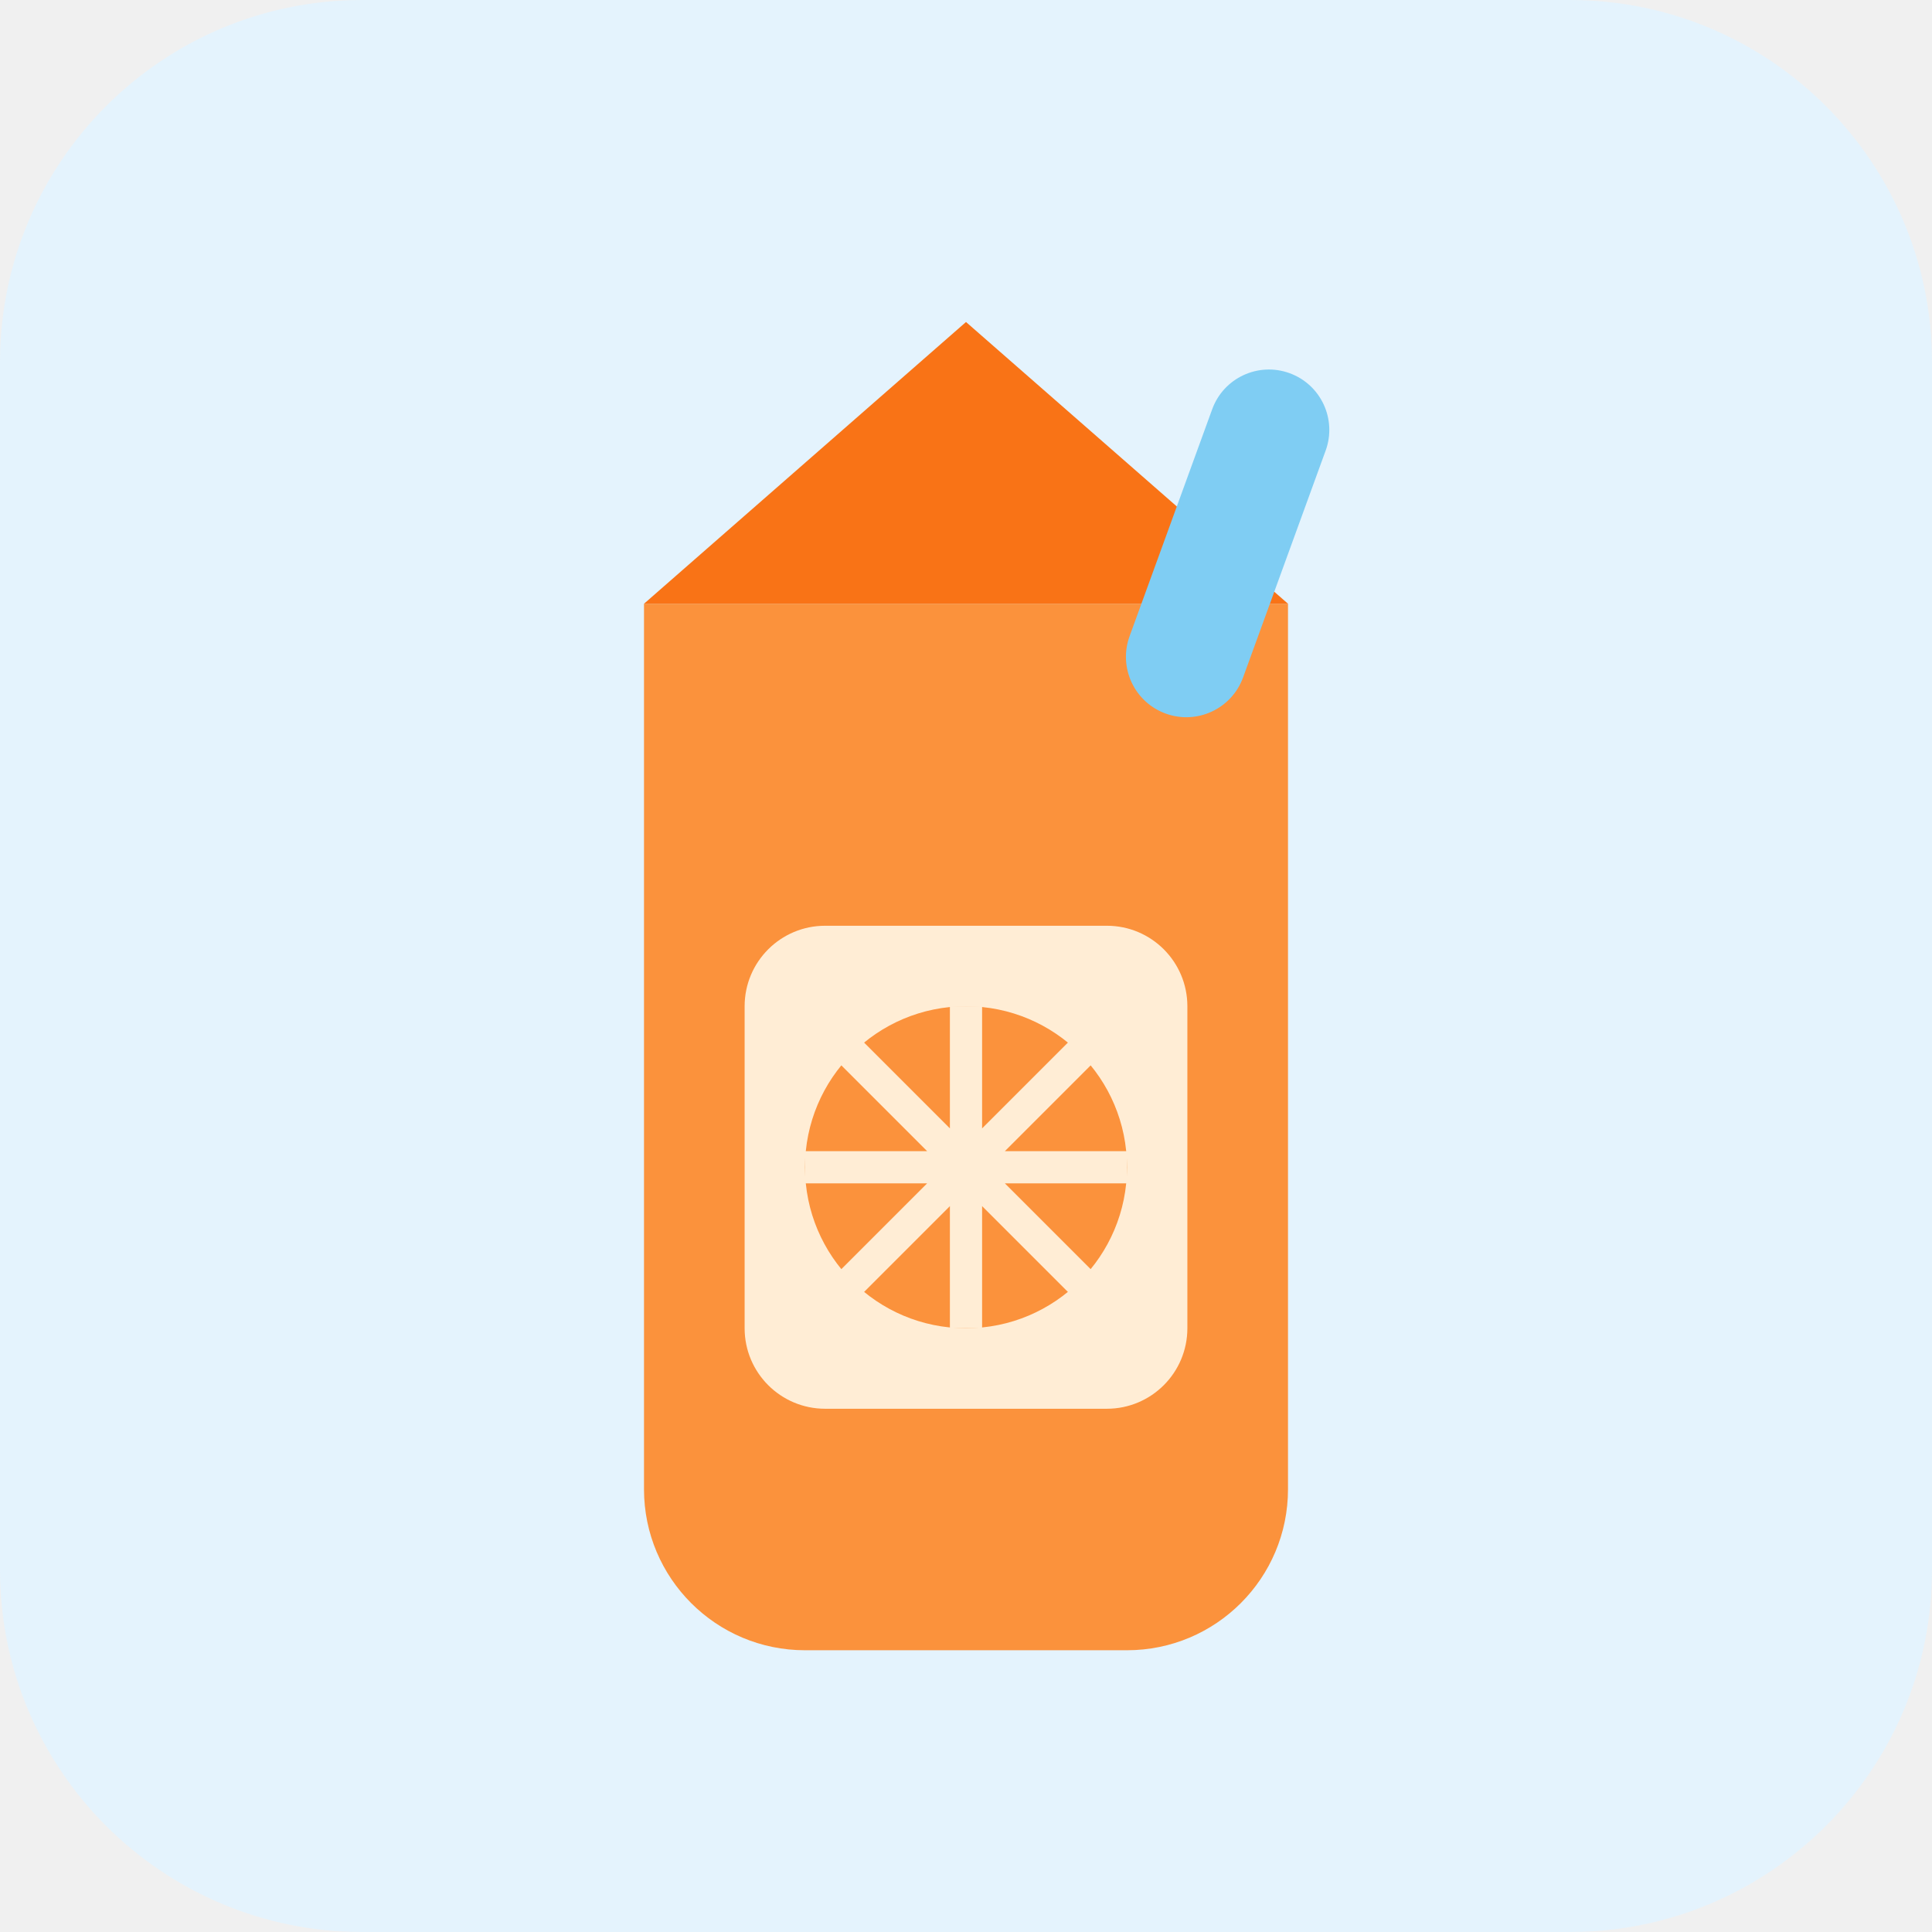
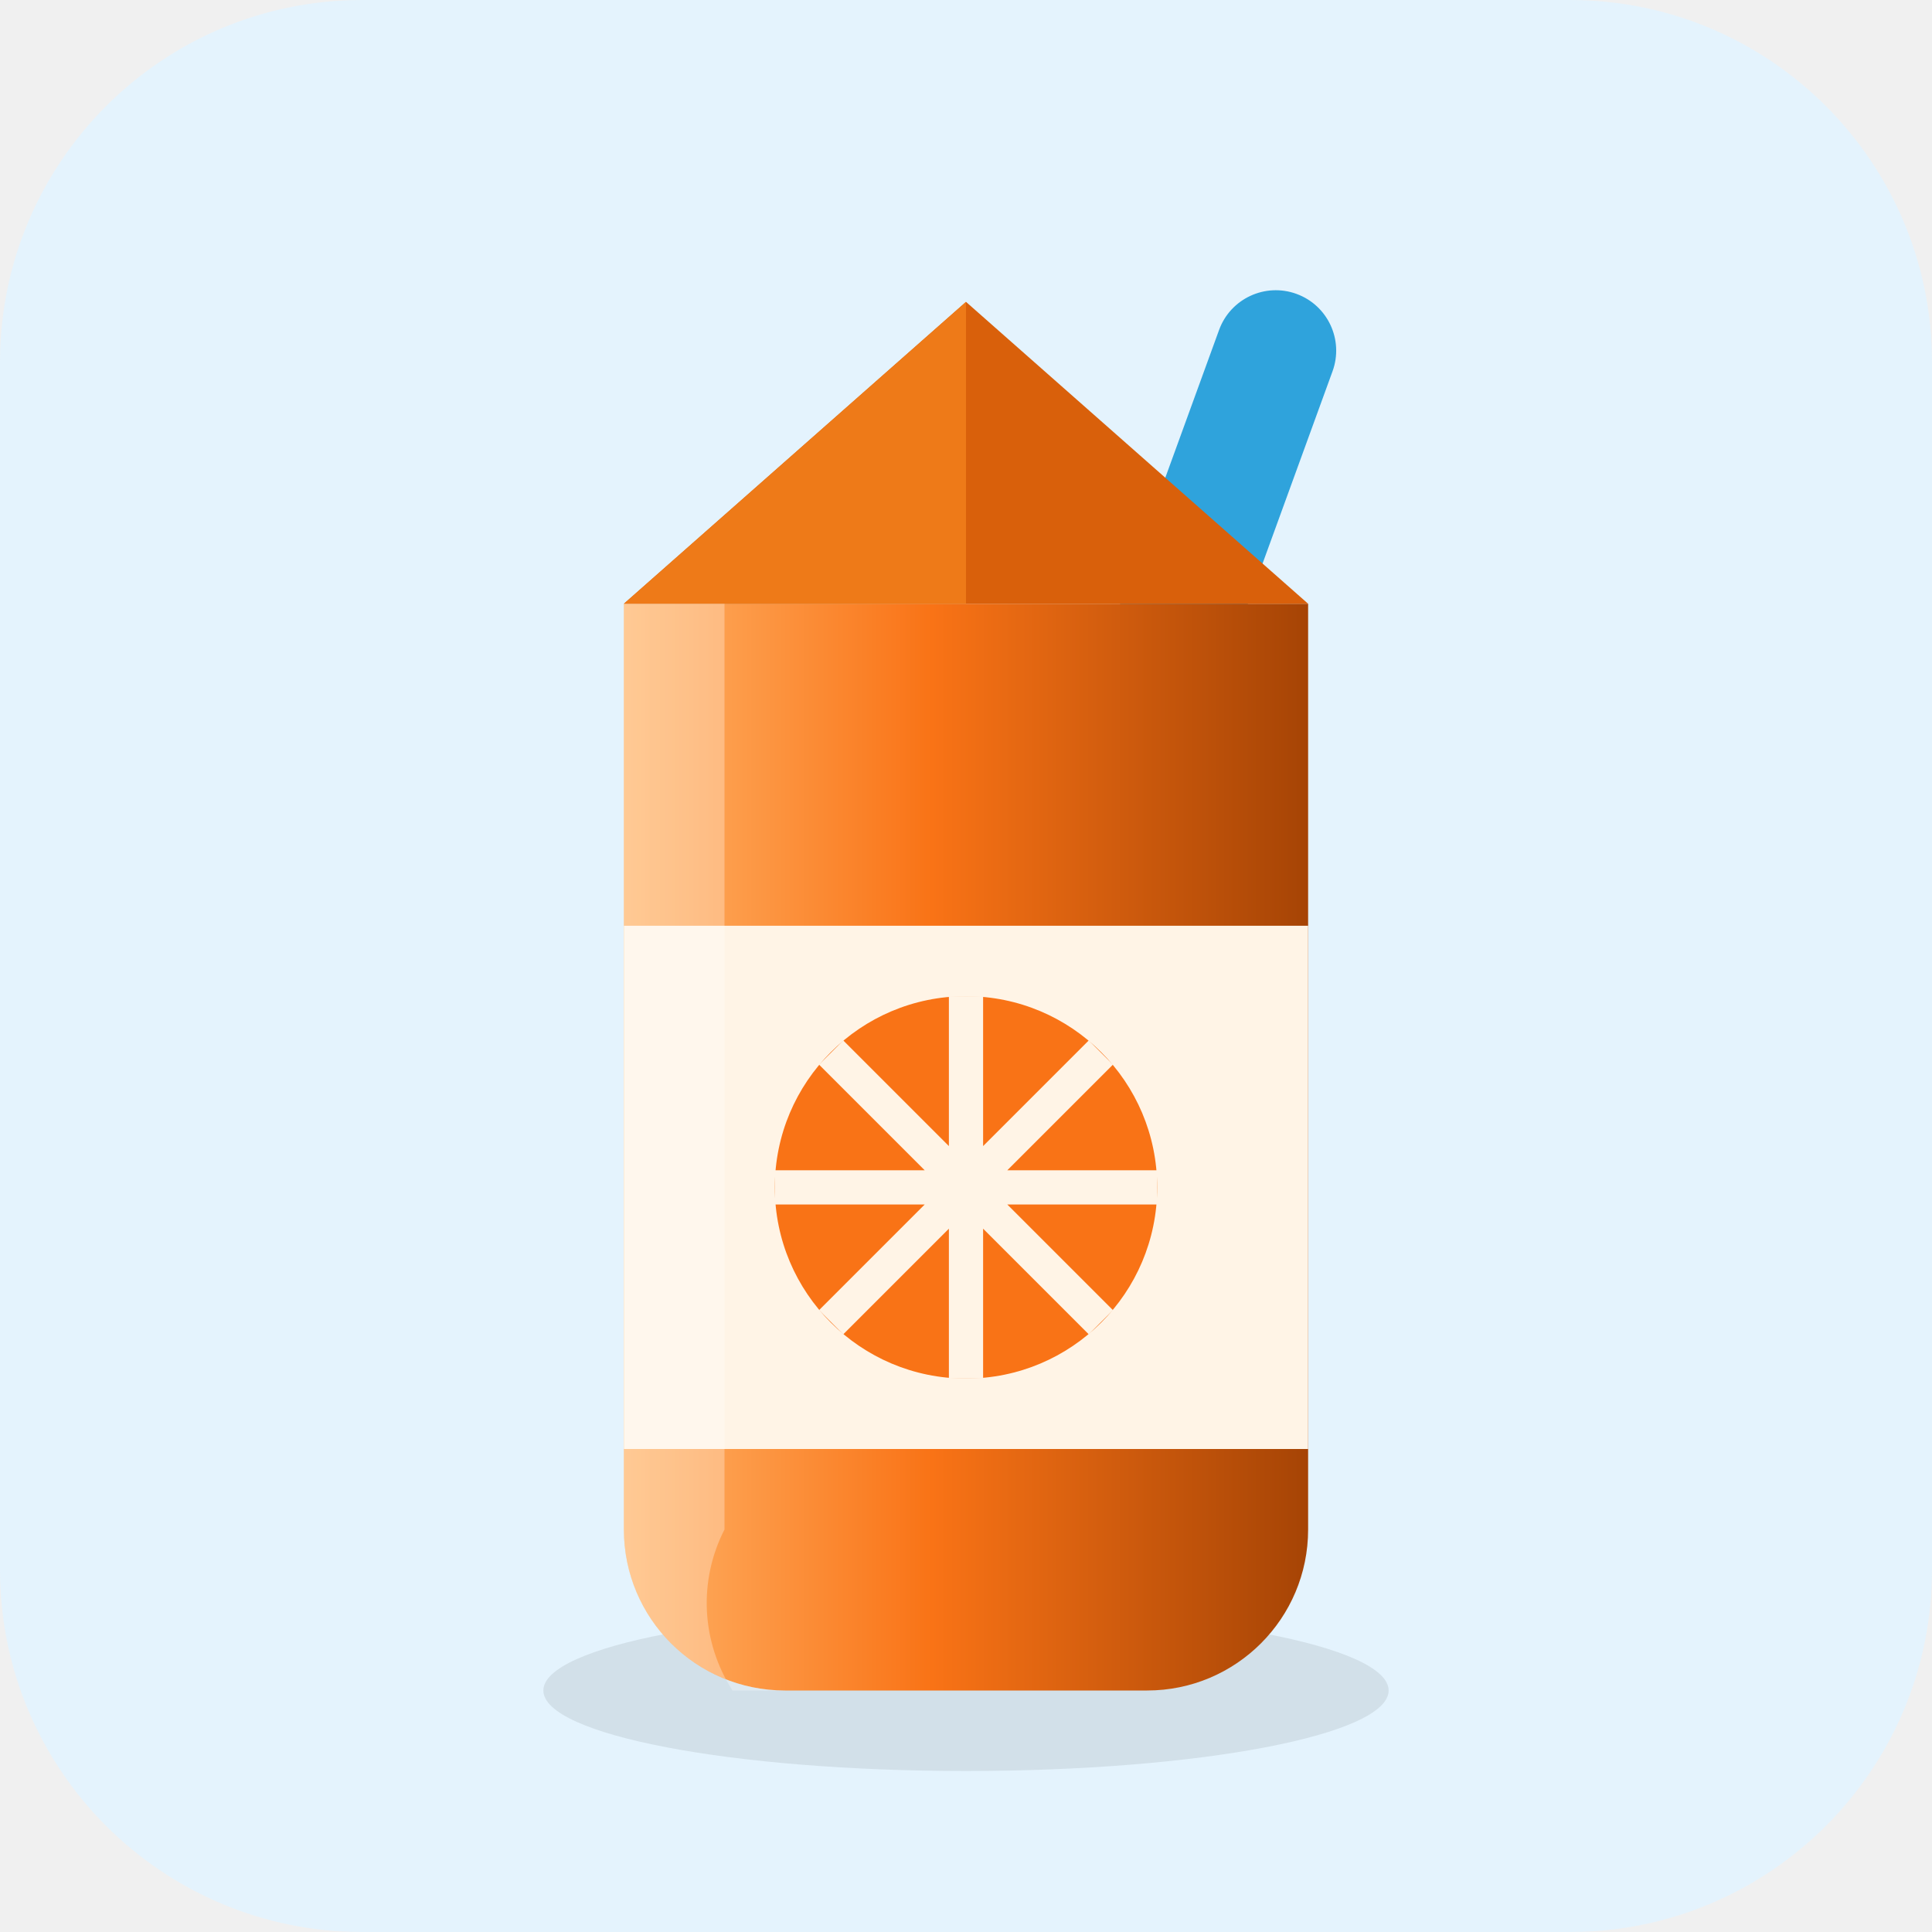
<svg xmlns="http://www.w3.org/2000/svg" viewBox="0 0 96 96" width="96" height="96" role="img" aria-label="Orange Juice">
+   <defs>
+     <linearGradient id="ojBox" x1="0" y1="0" x2="1" y2="0">
+       <stop offset="0" stop-color="#FFB367" />
+       <stop offset=".45" stop-color="#F97316" />
+       <stop offset="1" stop-color="#A64405" />
+     </linearGradient>
+   </defs>
  <rect width="96" height="96" rx="18" fill="#E4F3FD" />
-   <path d="M32 30h32v44a8 8 0 0 1-8 8H40a8 8 0 0 1-8-8z" fill="#FB923C" />
-   <path d="M32 30l16-14 16 14z" fill="#F97316" />
-   <rect x="37" y="46" width="22" height="24" rx="4" fill="#FFEDD5" />
-   <circle cx="48" cy="58" r="8" fill="#FB923C" />
-   <path d="M48 50v16M40 58h16M42.3 52.3l11.4 11.4M53.7 52.3L42.3 63.7" stroke="#FFEDD5" stroke-width="1.6" />
-   <rect x="58" y="18" width="6" height="18" rx="3" fill="#7FCDF3" transform="rotate(20 61 27)" />
+   <ellipse cx="48" cy="84" rx="21" ry="4" fill="#000000" opacity=".08" />
+   <rect x="58" y="14" width="6" height="20" rx="3" fill="#2FA3DC" transform="rotate(20 61 24)" />
+   <path d="M31 30h34v46a8 8 0 0 1-8 8H39a8 8 0 0 1-8-8z" fill="url(#ojBox)" />
+   <path d="M31 30l17-15 17 15z" fill="#D9600B" />
+   <path d="M31 30l17-15v15z" fill="#EE7A18" />
+   <rect x="31" y="46" width="34" height="26" fill="#FFF4E6" />
+   <circle cx="48" cy="59" r="9.5" fill="#F97316" />
+   <path d="M48 49.5v19M38.5 59h19M41.3 52.3l13.4 13.4M54.7 52.3L41.3 65.7" stroke="#FFF4E6" stroke-width="1.7" />
+   <path d="M31 30h5v46a8 8 0 0 0 .4 8H39a8 8 0 0 1-8-8z" fill="#FFFFFF" opacity=".3" />
</svg>
